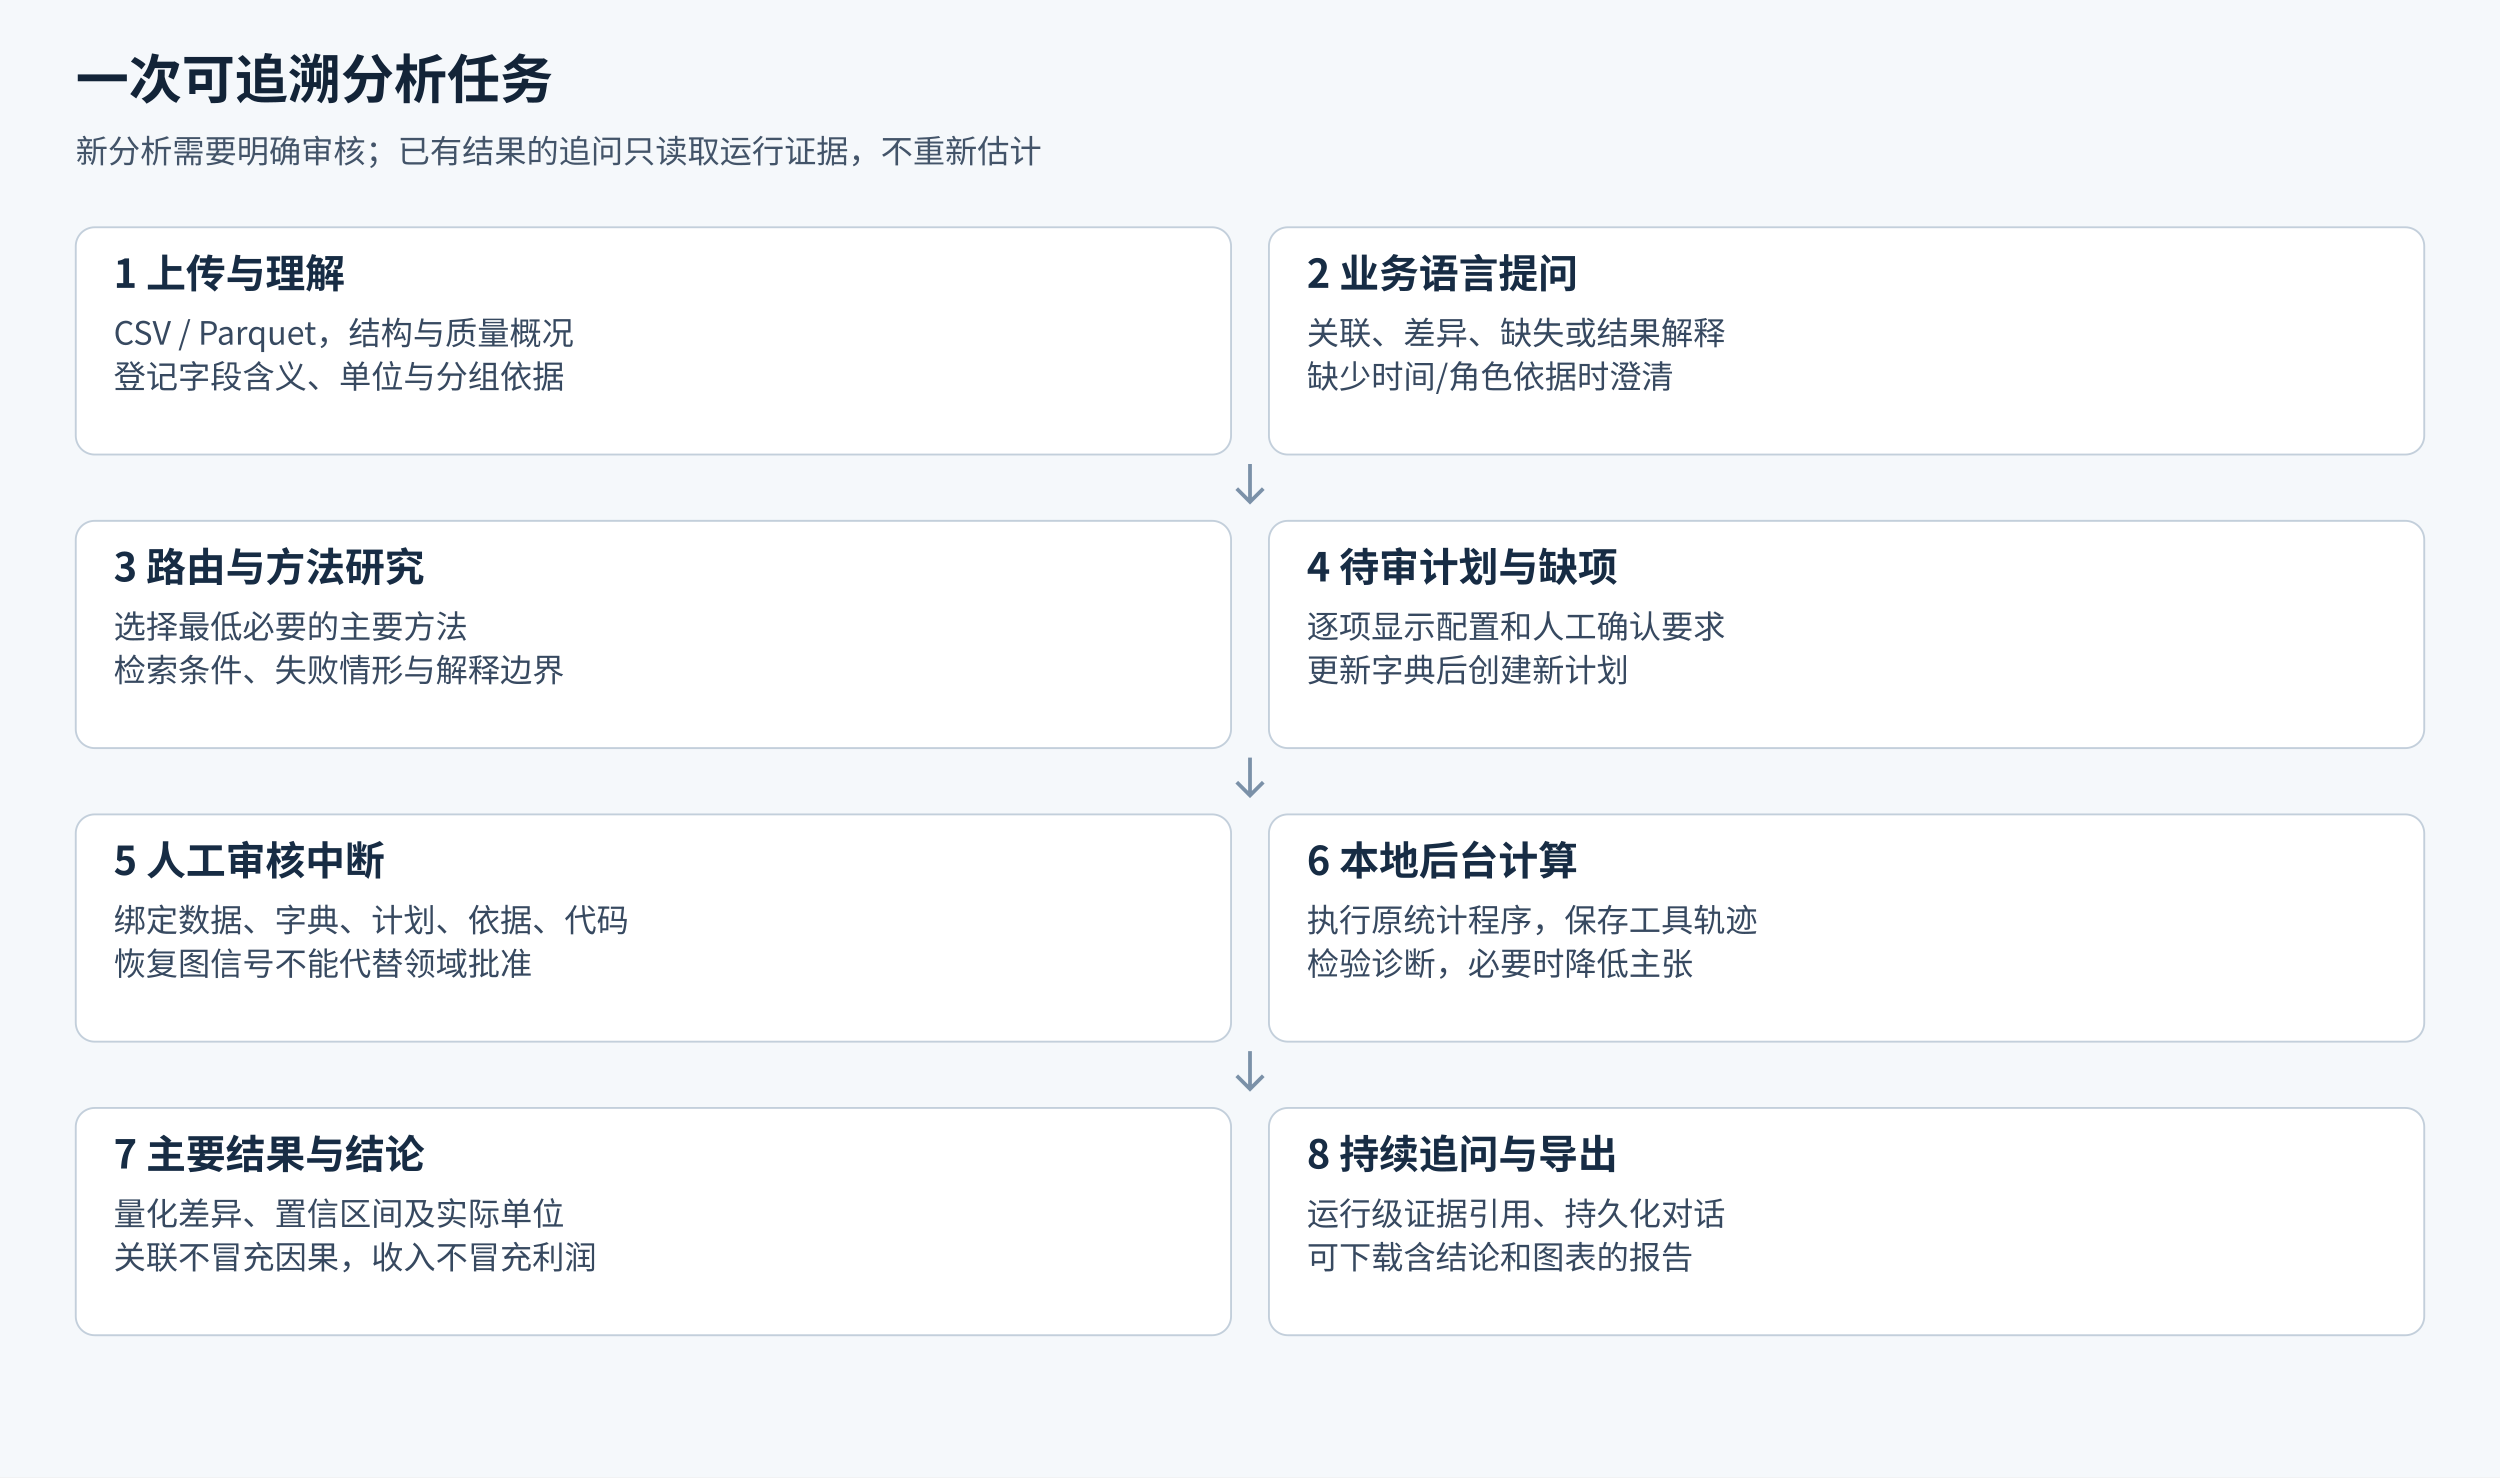
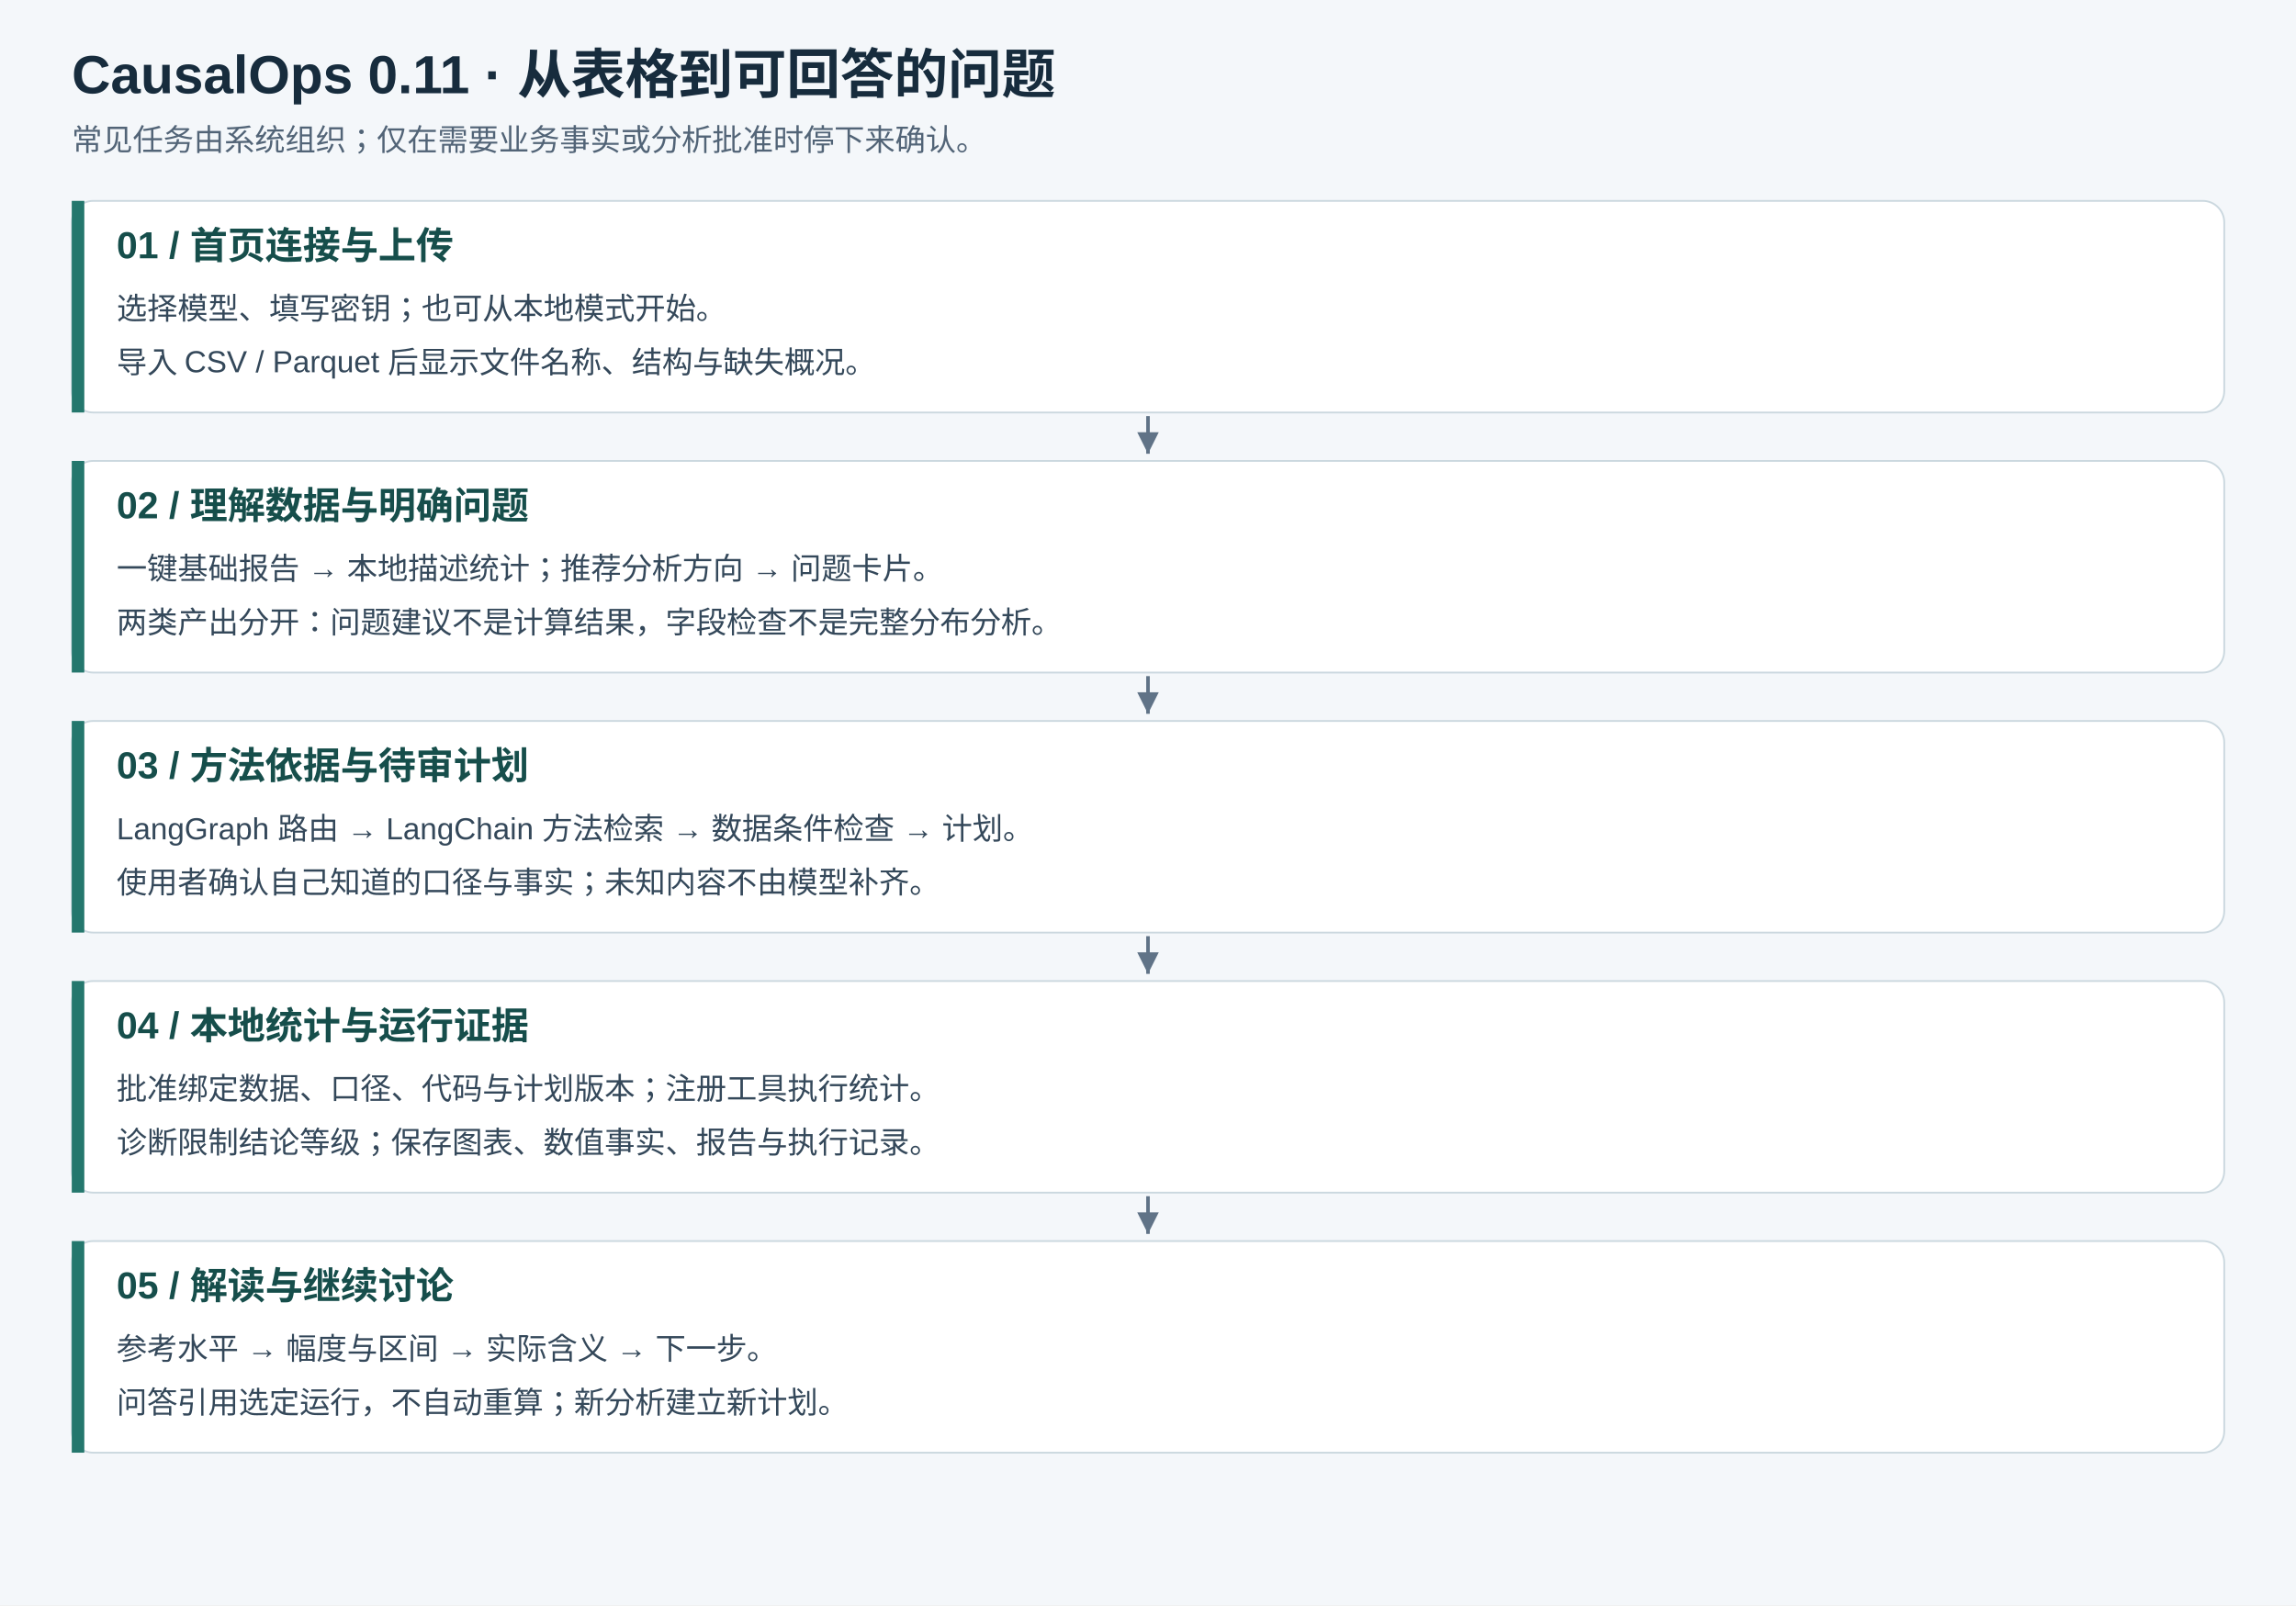
- <svg xmlns="http://www.w3.org/2000/svg" width="1320" height="780" viewBox="0 0 1320 780" role="img" aria-labelledby="title desc">
-   <style>text{font-family:"Microsoft YaHei","Noto Sans CJK SC",Arial,sans-serif}.t{font-size:28px;font-weight:700;fill:#132438}.s{font-size:17px;fill:#435469}.h{font-size:21px;font-weight:700;fill:#172c44}.p{font-size:17px;fill:#374960}</style>
-   <rect width="1320" height="780" fill="#f5f8fb" />
-   <text x="40" y="52" class="t">一次可追溯分析任务</text>
-   <text x="40" y="86" class="s">新分析需要明确审核；已有结果的追问只读取运行证据，不重新估计</text>
-   <rect x="40.0" y="120" width="610.0" height="120" rx="10" fill="white" stroke="#c3cfdb" />
-   <text x="60.0" y="152" class="h">1 上传与理解</text>
-   <text x="60.0" y="182" class="p">CSV / Parquet，结构与质量概况</text>
-   <text x="60.0" y="205" class="p">登记字段含义、单位与分组依据</text>
-   <rect x="670.0" y="120" width="610.0" height="120" rx="10" fill="white" stroke="#c3cfdb" />
-   <text x="690.0" y="152" class="h">2 业务语言提问</text>
-   <text x="690.0" y="182" class="p">关联、差异、缺失或结果解释</text>
-   <text x="690.0" y="205" class="p">缺少时间/角色依据时澄清</text>
-   <path d="M660 245 v20 m-7 -7 7 7 7-7" fill="none" stroke="#7b91a8" stroke-width="2" />
-   <rect x="40.0" y="275" width="610.0" height="120" rx="10" fill="white" stroke="#c3cfdb" />
-   <text x="60.0" y="307" class="h">3 路由与方法研究</text>
-   <text x="60.0" y="337" class="p">选择最低必要的主要方法</text>
-   <text x="60.0" y="360" class="p">检索条件、失败情形与解释边界</text>
-   <rect x="670.0" y="275" width="610.0" height="120" rx="10" fill="white" stroke="#c3cfdb" />
-   <text x="690.0" y="307" class="h">4 待审计划与缺项</text>
-   <text x="690.0" y="337" class="p">逐项显示配置和人工确认要求</text>
-   <text x="690.0" y="360" class="p">更新字典后创建新计划</text>
-   <path d="M660 400 v20 m-7 -7 7 7 7-7" fill="none" stroke="#7b91a8" stroke-width="2" />
-   <rect x="40.0" y="430" width="610.0" height="120" rx="10" fill="white" stroke="#c3cfdb" />
-   <text x="60.0" y="462" class="h">5 人工审核中断</text>
-   <text x="60.0" y="492" class="p">绑定数据、字典、计划、依据、代码</text>
-   <text x="60.0" y="515" class="p">恢复图信号不能代替领域批准</text>
-   <rect x="670.0" y="430" width="610.0" height="120" rx="10" fill="white" stroke="#c3cfdb" />
-   <text x="690.0" y="462" class="h">6 本地后台计算</text>
-   <text x="690.0" y="492" class="p">执行原统计程序，保存工具轨迹</text>
-   <text x="690.0" y="515" class="p">检验诊断，必要时降低主张</text>
-   <path d="M660 555 v20 m-7 -7 7 7 7-7" fill="none" stroke="#7b91a8" stroke-width="2" />
-   <rect x="40.0" y="585" width="610.0" height="120" rx="10" fill="white" stroke="#c3cfdb" />
-   <text x="60.0" y="617" class="h">7 主要结果与结论</text>
-   <text x="60.0" y="647" class="p">量化差异、置信区间及实际单位</text>
-   <text x="60.0" y="670" class="p">关联不冒充因果，收入不冒充利润</text>
-   <rect x="670.0" y="585" width="610.0" height="120" rx="10" fill="white" stroke="#c3cfdb" />
-   <text x="690.0" y="617" class="h">8 持续追问与导出</text>
-   <text x="690.0" y="647" class="p">运行级证据引用、持久化对话</text>
-   <text x="690.0" y="670" class="p">可下载含结论和图表的报告</text>
+ <svg xmlns="http://www.w3.org/2000/svg" width="1280" height="895" viewBox="0 0 1280 895" role="img" aria-labelledby="title desc">
+   <defs>
+     <marker id="arrow" markerWidth="8" markerHeight="8" refX="6" refY="3" orient="auto">
+       <path d="M0,0 L0,6 L6,3 Z" fill="#607387" />
+     </marker>
+   </defs>
+   <style>text{font-family:Microsoft YaHei,Arial,sans-serif}.title{font-size:30px;font-weight:700;fill:#172c3d}.sub{font-size:17px;fill:#526477}.head{font-size:21px;font-weight:700;fill:#164e4b}.line{font-size:17px;fill:#34485a}</style>
+   <rect width="1280" height="895" fill="#f4f7fa" />
+   <text class="title" x="40" y="52">CausalOps 0.11 · 从表格到可回答的问题</text>
+   <text class="sub" x="40" y="84">常见任务由系统组织；仅在需要业务事实或分析批准时停下来确认。</text>
+   <rect x="40" y="112" width="1200" height="118" rx="12" fill="white" stroke="#cbd8df" />
+   <rect x="40" y="112" width="7" height="118" fill="#24776d" />
+   <text class="head" x="65" y="144">01 / 首页连接与上传</text>
+   <text class="line" x="65" y="178">选择模型、填写密钥；也可从本地模式开始。</text>
+   <text class="line" x="65" y="208">导入 CSV / Parquet 后显示文件名称、结构与缺失概况。</text>
+   <path d="M640 232 L640 253" stroke="#607387" stroke-width="2" marker-end="url(#arrow)" />
+   <rect x="40" y="257" width="1200" height="118" rx="12" fill="white" stroke="#cbd8df" />
+   <rect x="40" y="257" width="7" height="118" fill="#24776d" />
+   <text class="head" x="65" y="289">02 / 理解数据与明确问题</text>
+   <text class="line" x="65" y="323">一键基础报告 → 本地描述统计；推荐分析方向 → 问题卡片。</text>
+   <text class="line" x="65" y="353">两类产出分开：问题建议不是计算结果，字段检查不是完整分布分析。</text>
+   <path d="M640 377 L640 398" stroke="#607387" stroke-width="2" marker-end="url(#arrow)" />
+   <rect x="40" y="402" width="1200" height="118" rx="12" fill="white" stroke="#cbd8df" />
+   <rect x="40" y="402" width="7" height="118" fill="#24776d" />
+   <text class="head" x="65" y="434">03 / 方法依据与待审计划</text>
+   <text class="line" x="65" y="468">LangGraph 路由 → LangChain 方法检索 → 数据条件检查 → 计划。</text>
+   <text class="line" x="65" y="498">使用者确认自己知道的口径与事实；未知内容不由模型补齐。</text>
+   <path d="M640 522 L640 543" stroke="#607387" stroke-width="2" marker-end="url(#arrow)" />
+   <rect x="40" y="547" width="1200" height="118" rx="12" fill="white" stroke="#cbd8df" />
+   <rect x="40" y="547" width="7" height="118" fill="#24776d" />
+   <text class="head" x="65" y="579">04 / 本地统计与运行证据</text>
+   <text class="line" x="65" y="613">批准绑定数据、口径、代码与计划版本；注册工具执行统计。</text>
+   <text class="line" x="65" y="643">诊断限制结论等级；保存图表、数值事实、报告与执行记录。</text>
+   <path d="M640 667 L640 688" stroke="#607387" stroke-width="2" marker-end="url(#arrow)" />
+   <rect x="40" y="692" width="1200" height="118" rx="12" fill="white" stroke="#cbd8df" />
+   <rect x="40" y="692" width="7" height="118" fill="#24776d" />
+   <text class="head" x="65" y="724">05 / 解读与继续讨论</text>
+   <text class="line" x="65" y="758">参考水平 → 幅度与区间 → 实际含义 → 下一步。</text>
+   <text class="line" x="65" y="788">问答引用选定运行，不自动重算；新分析建立新计划。</text>
</svg>
